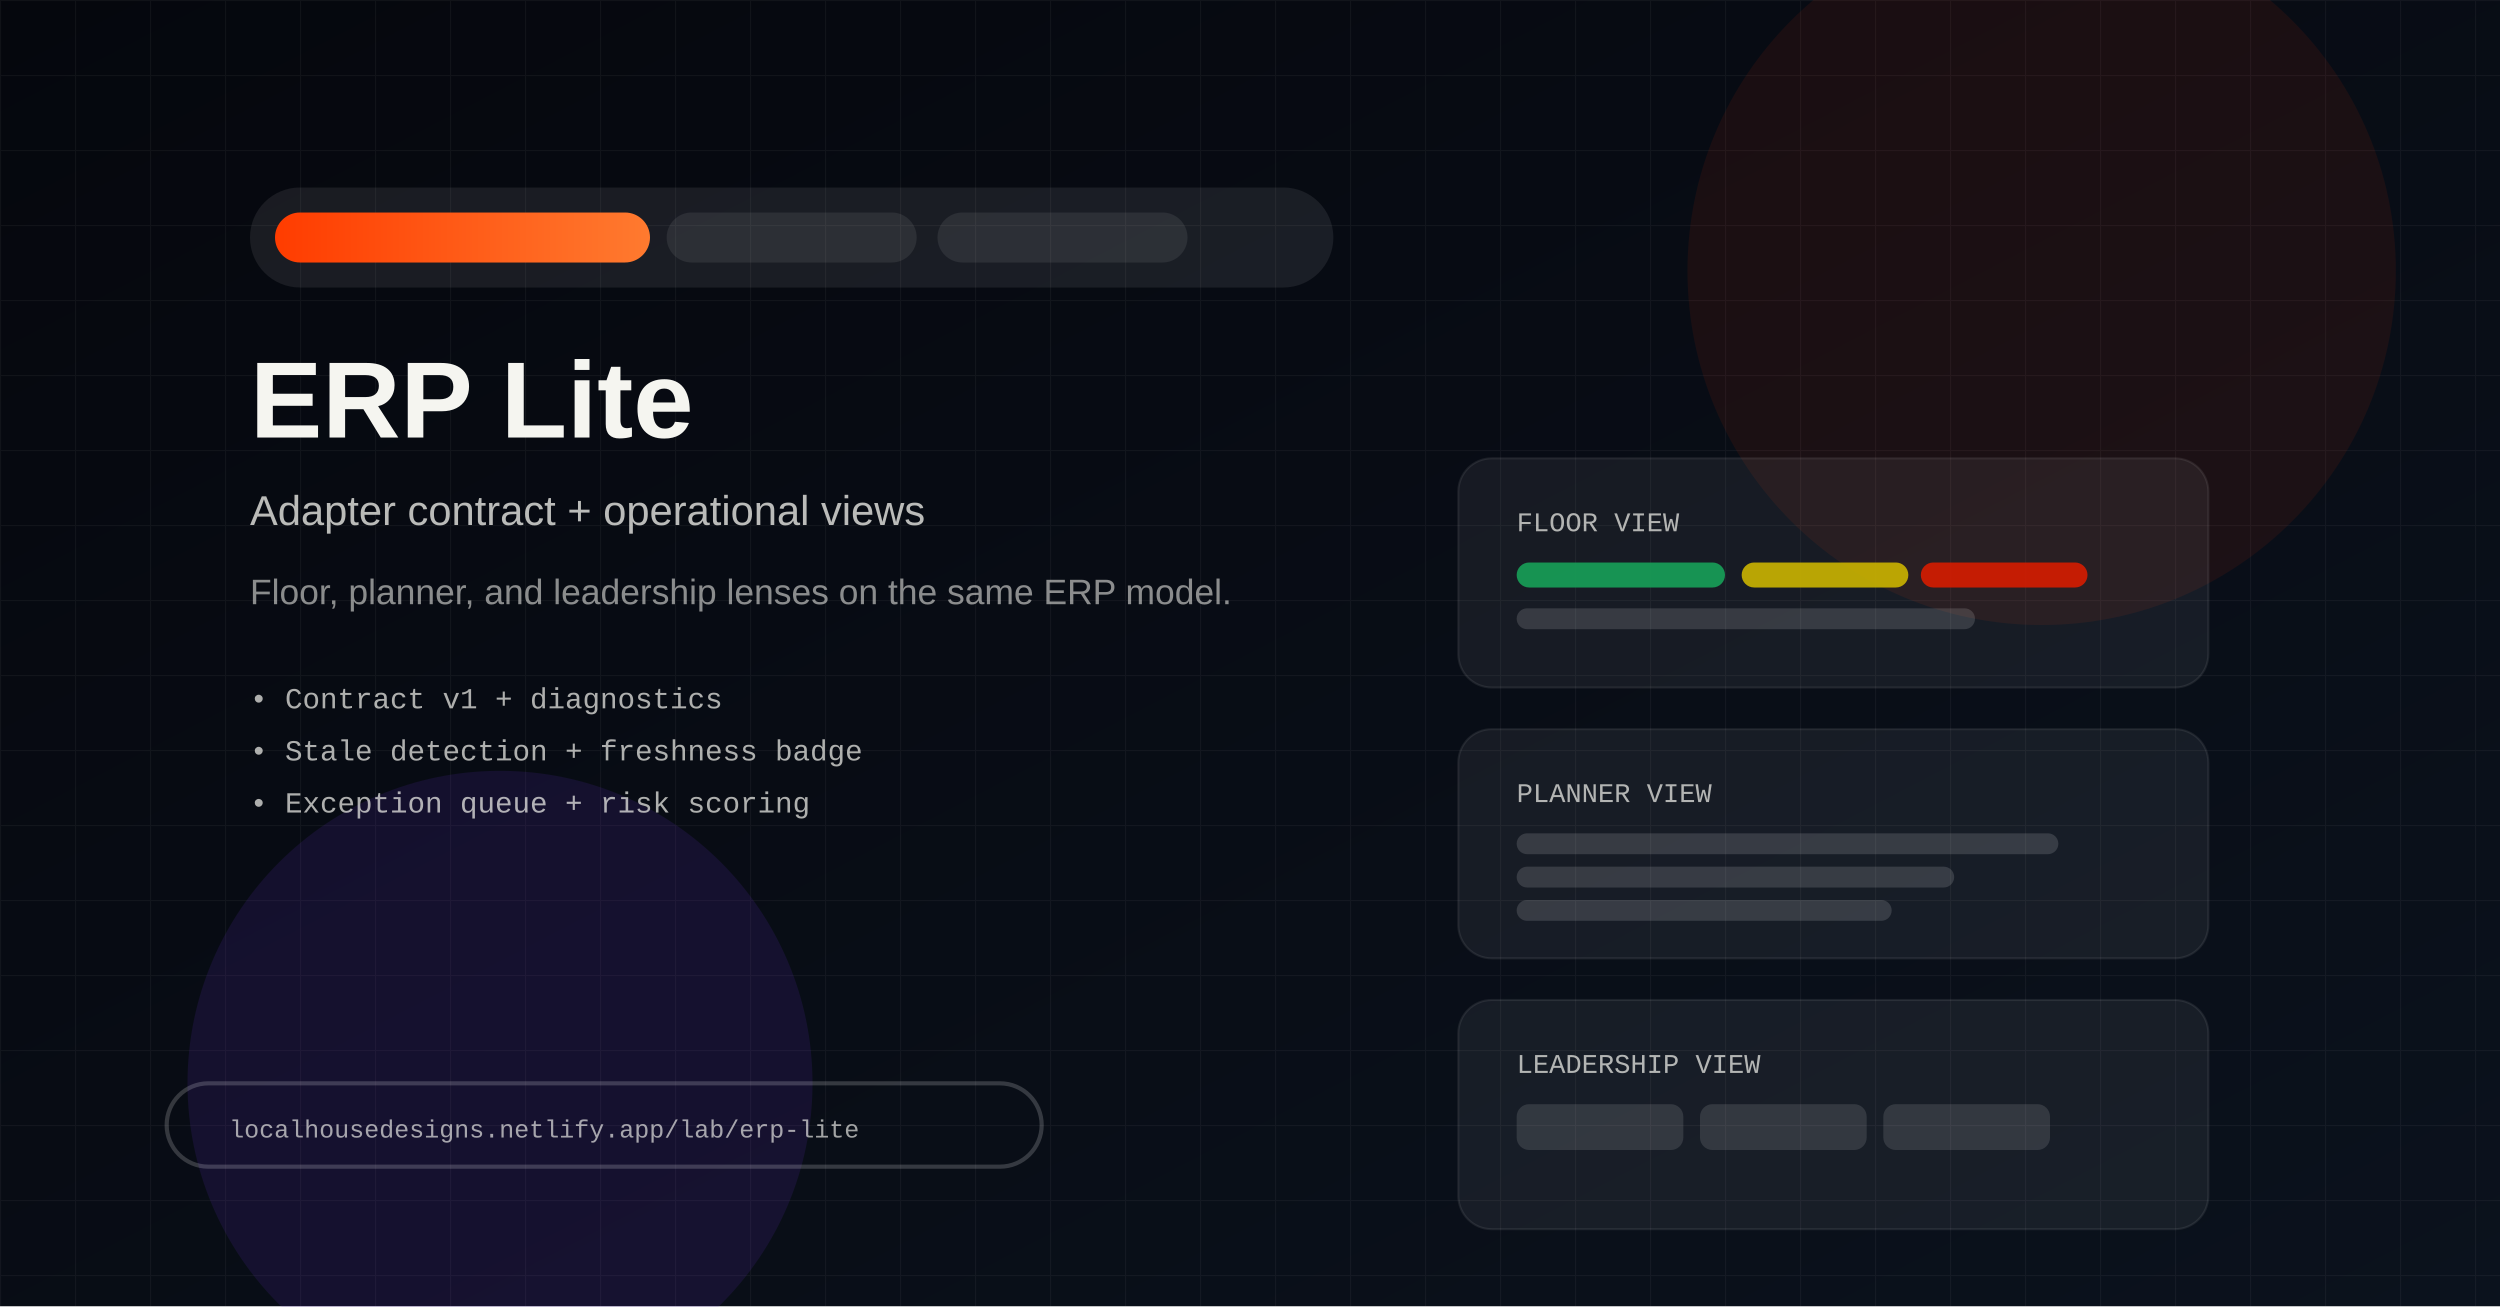
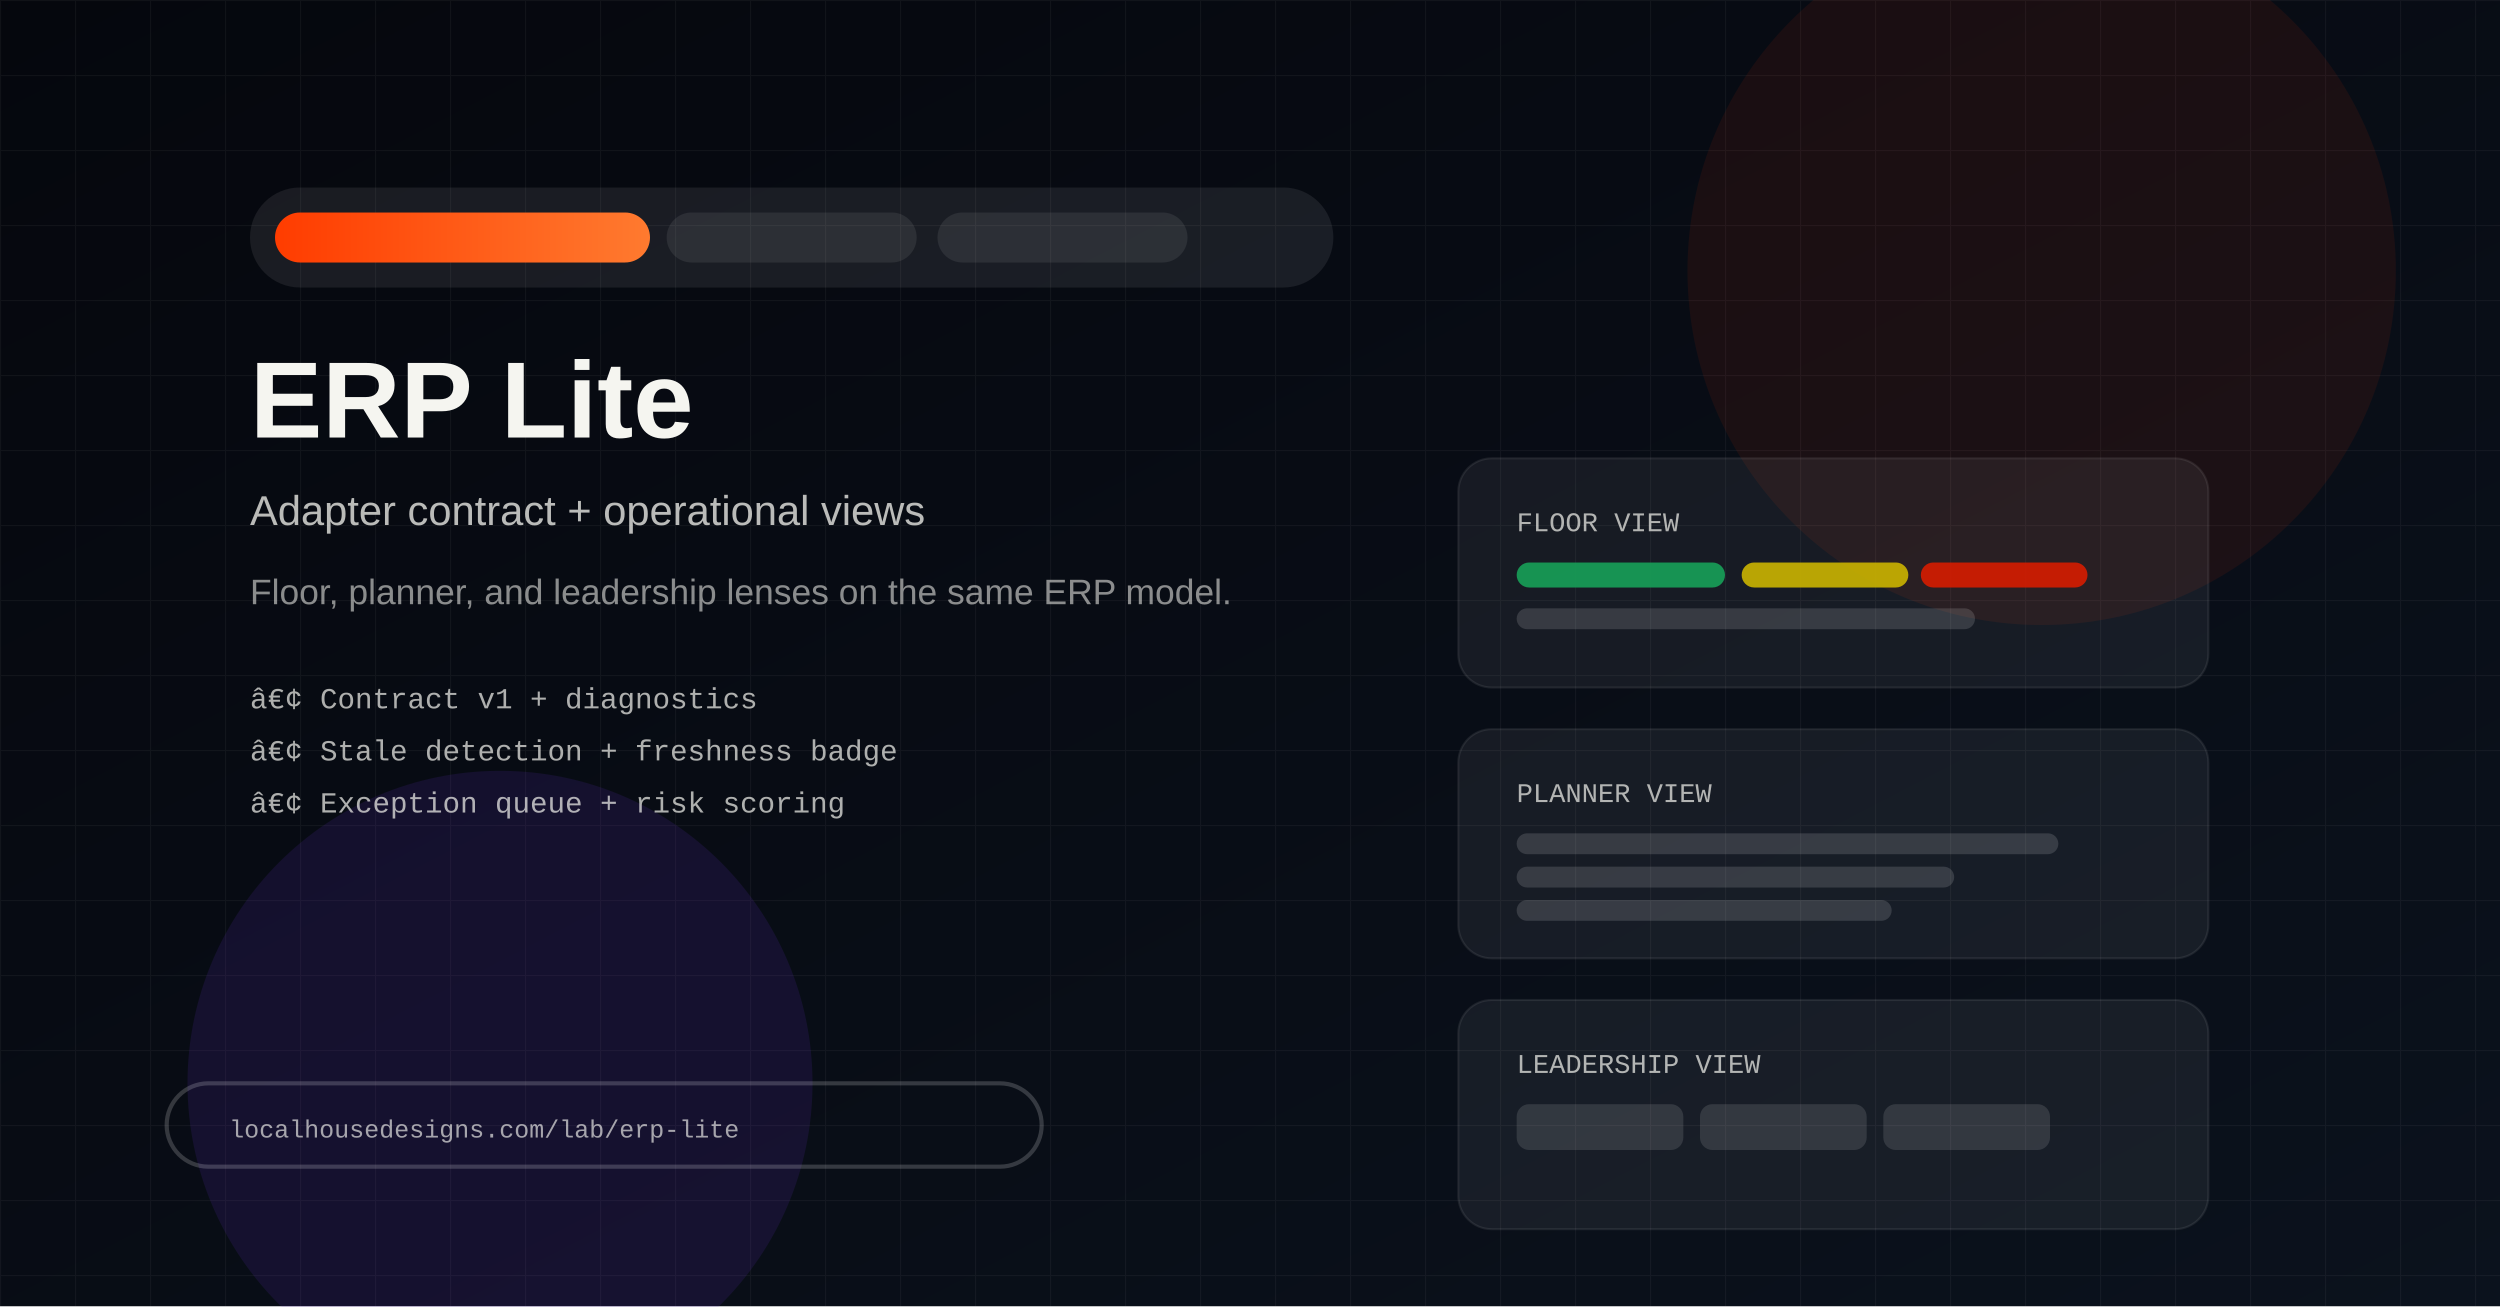
<svg xmlns="http://www.w3.org/2000/svg" width="1200" height="627" viewBox="0 0 1200 627">
  <defs>
    <linearGradient id="bg3" x1="0" y1="0" x2="1" y2="1">
      <stop offset="0%" stop-color="#05070d" />
      <stop offset="100%" stop-color="#0b121d" />
    </linearGradient>
    <linearGradient id="accent3" x1="0" y1="0" x2="1" y2="0">
      <stop offset="0%" stop-color="#ff3c00" />
      <stop offset="100%" stop-color="#ff7a2f" />
    </linearGradient>
    <pattern id="grid3" width="36" height="36" patternUnits="userSpaceOnUse">
      <path d="M36 0H0V36" fill="none" stroke="rgba(255,255,255,0.05)" stroke-width="1" />
    </pattern>
  </defs>
  <rect width="1200" height="627" fill="url(#bg3)" />
  <rect width="1200" height="627" fill="url(#grid3)" opacity="0.9" />
  <circle cx="980" cy="130" r="170" fill="rgba(255,60,0,0.08)" />
  <circle cx="240" cy="520" r="150" fill="rgba(124,58,237,0.12)" />
  <g>
    <rect x="120" y="90" width="520" height="48" rx="24" fill="rgba(255,255,255,0.08)" />
    <rect x="132" y="102" width="180" height="24" rx="12" fill="url(#accent3)" />
    <rect x="320" y="102" width="120" height="24" rx="12" fill="rgba(255,255,255,0.08)" />
    <rect x="450" y="102" width="120" height="24" rx="12" fill="rgba(255,255,255,0.08)" />
  </g>
  <g font-family="Arial, sans-serif" fill="#f5f5f0">
    <text x="120" y="210" font-size="52" font-weight="700">ERP Lite</text>
    <text x="120" y="252" font-size="20" fill="rgba(245,245,240,0.75)">
      Adapter contract + operational views
    </text>
    <text x="120" y="290" font-size="17" fill="rgba(245,245,240,0.55)">
      Floor, planner, and leadership lenses on the same ERP model.
    </text>
  </g>
  <g font-family="Courier New, monospace" font-size="14" fill="rgba(245,245,240,0.7)">
-     <text x="120" y="340">• Contract v1 + diagnostics</text>
-     <text x="120" y="365">• Stale detection + freshness badge</text>
-     <text x="120" y="390">• Exception queue + risk scoring</text>
+     <text x="120" y="340">â€¢ Contract v1 + diagnostics</text>
+     <text x="120" y="365">â€¢ Stale detection + freshness badge</text>
+     <text x="120" y="390">â€¢ Exception queue + risk scoring</text>
  </g>
  <g>
    <rect x="700" y="220" width="360" height="110" rx="16" fill="rgba(255,255,255,0.06)" stroke="rgba(255,255,255,0.08)" />
    <text x="728" y="255" font-family="Courier New, monospace" font-size="13" fill="rgba(245,245,240,0.7)">
      FLOOR VIEW
    </text>
    <rect x="728" y="270" width="100" height="12" rx="6" fill="rgba(24,160,88,0.9)" />
    <rect x="836" y="270" width="80" height="12" rx="6" fill="rgba(203,180,0,0.9)" />
    <rect x="922" y="270" width="80" height="12" rx="6" fill="rgba(214,28,0,0.9)" />
    <rect x="728" y="292" width="220" height="10" rx="5" fill="rgba(255,255,255,0.14)" />
  </g>
  <g>
    <rect x="700" y="350" width="360" height="110" rx="16" fill="rgba(255,255,255,0.06)" stroke="rgba(255,255,255,0.08)" />
    <text x="728" y="385" font-family="Courier New, monospace" font-size="13" fill="rgba(245,245,240,0.7)">
      PLANNER VIEW
    </text>
    <rect x="728" y="400" width="260" height="10" rx="5" fill="rgba(255,255,255,0.14)" />
    <rect x="728" y="416" width="210" height="10" rx="5" fill="rgba(255,255,255,0.14)" />
    <rect x="728" y="432" width="180" height="10" rx="5" fill="rgba(255,255,255,0.14)" />
  </g>
  <g>
    <rect x="700" y="480" width="360" height="110" rx="16" fill="rgba(255,255,255,0.06)" stroke="rgba(255,255,255,0.08)" />
    <text x="728" y="515" font-family="Courier New, monospace" font-size="13" fill="rgba(245,245,240,0.7)">
      LEADERSHIP VIEW
    </text>
    <rect x="728" y="530" width="80" height="22" rx="6" fill="rgba(255,255,255,0.12)" />
    <rect x="816" y="530" width="80" height="22" rx="6" fill="rgba(255,255,255,0.12)" />
    <rect x="904" y="530" width="80" height="22" rx="6" fill="rgba(255,255,255,0.12)" />
  </g>
  <g>
    <rect x="80" y="520" width="420" height="40" rx="20" fill="none" stroke="rgba(255,255,255,0.18)" stroke-width="2" />
    <text x="110" y="546" font-family="Courier New, monospace" font-size="12" fill="rgba(245,245,240,0.65)">
-       localhousedesigns.netlify.app/lab/erp-lite
+       localhousedesigns.com/lab/erp-lite
    </text>
  </g>
</svg>
